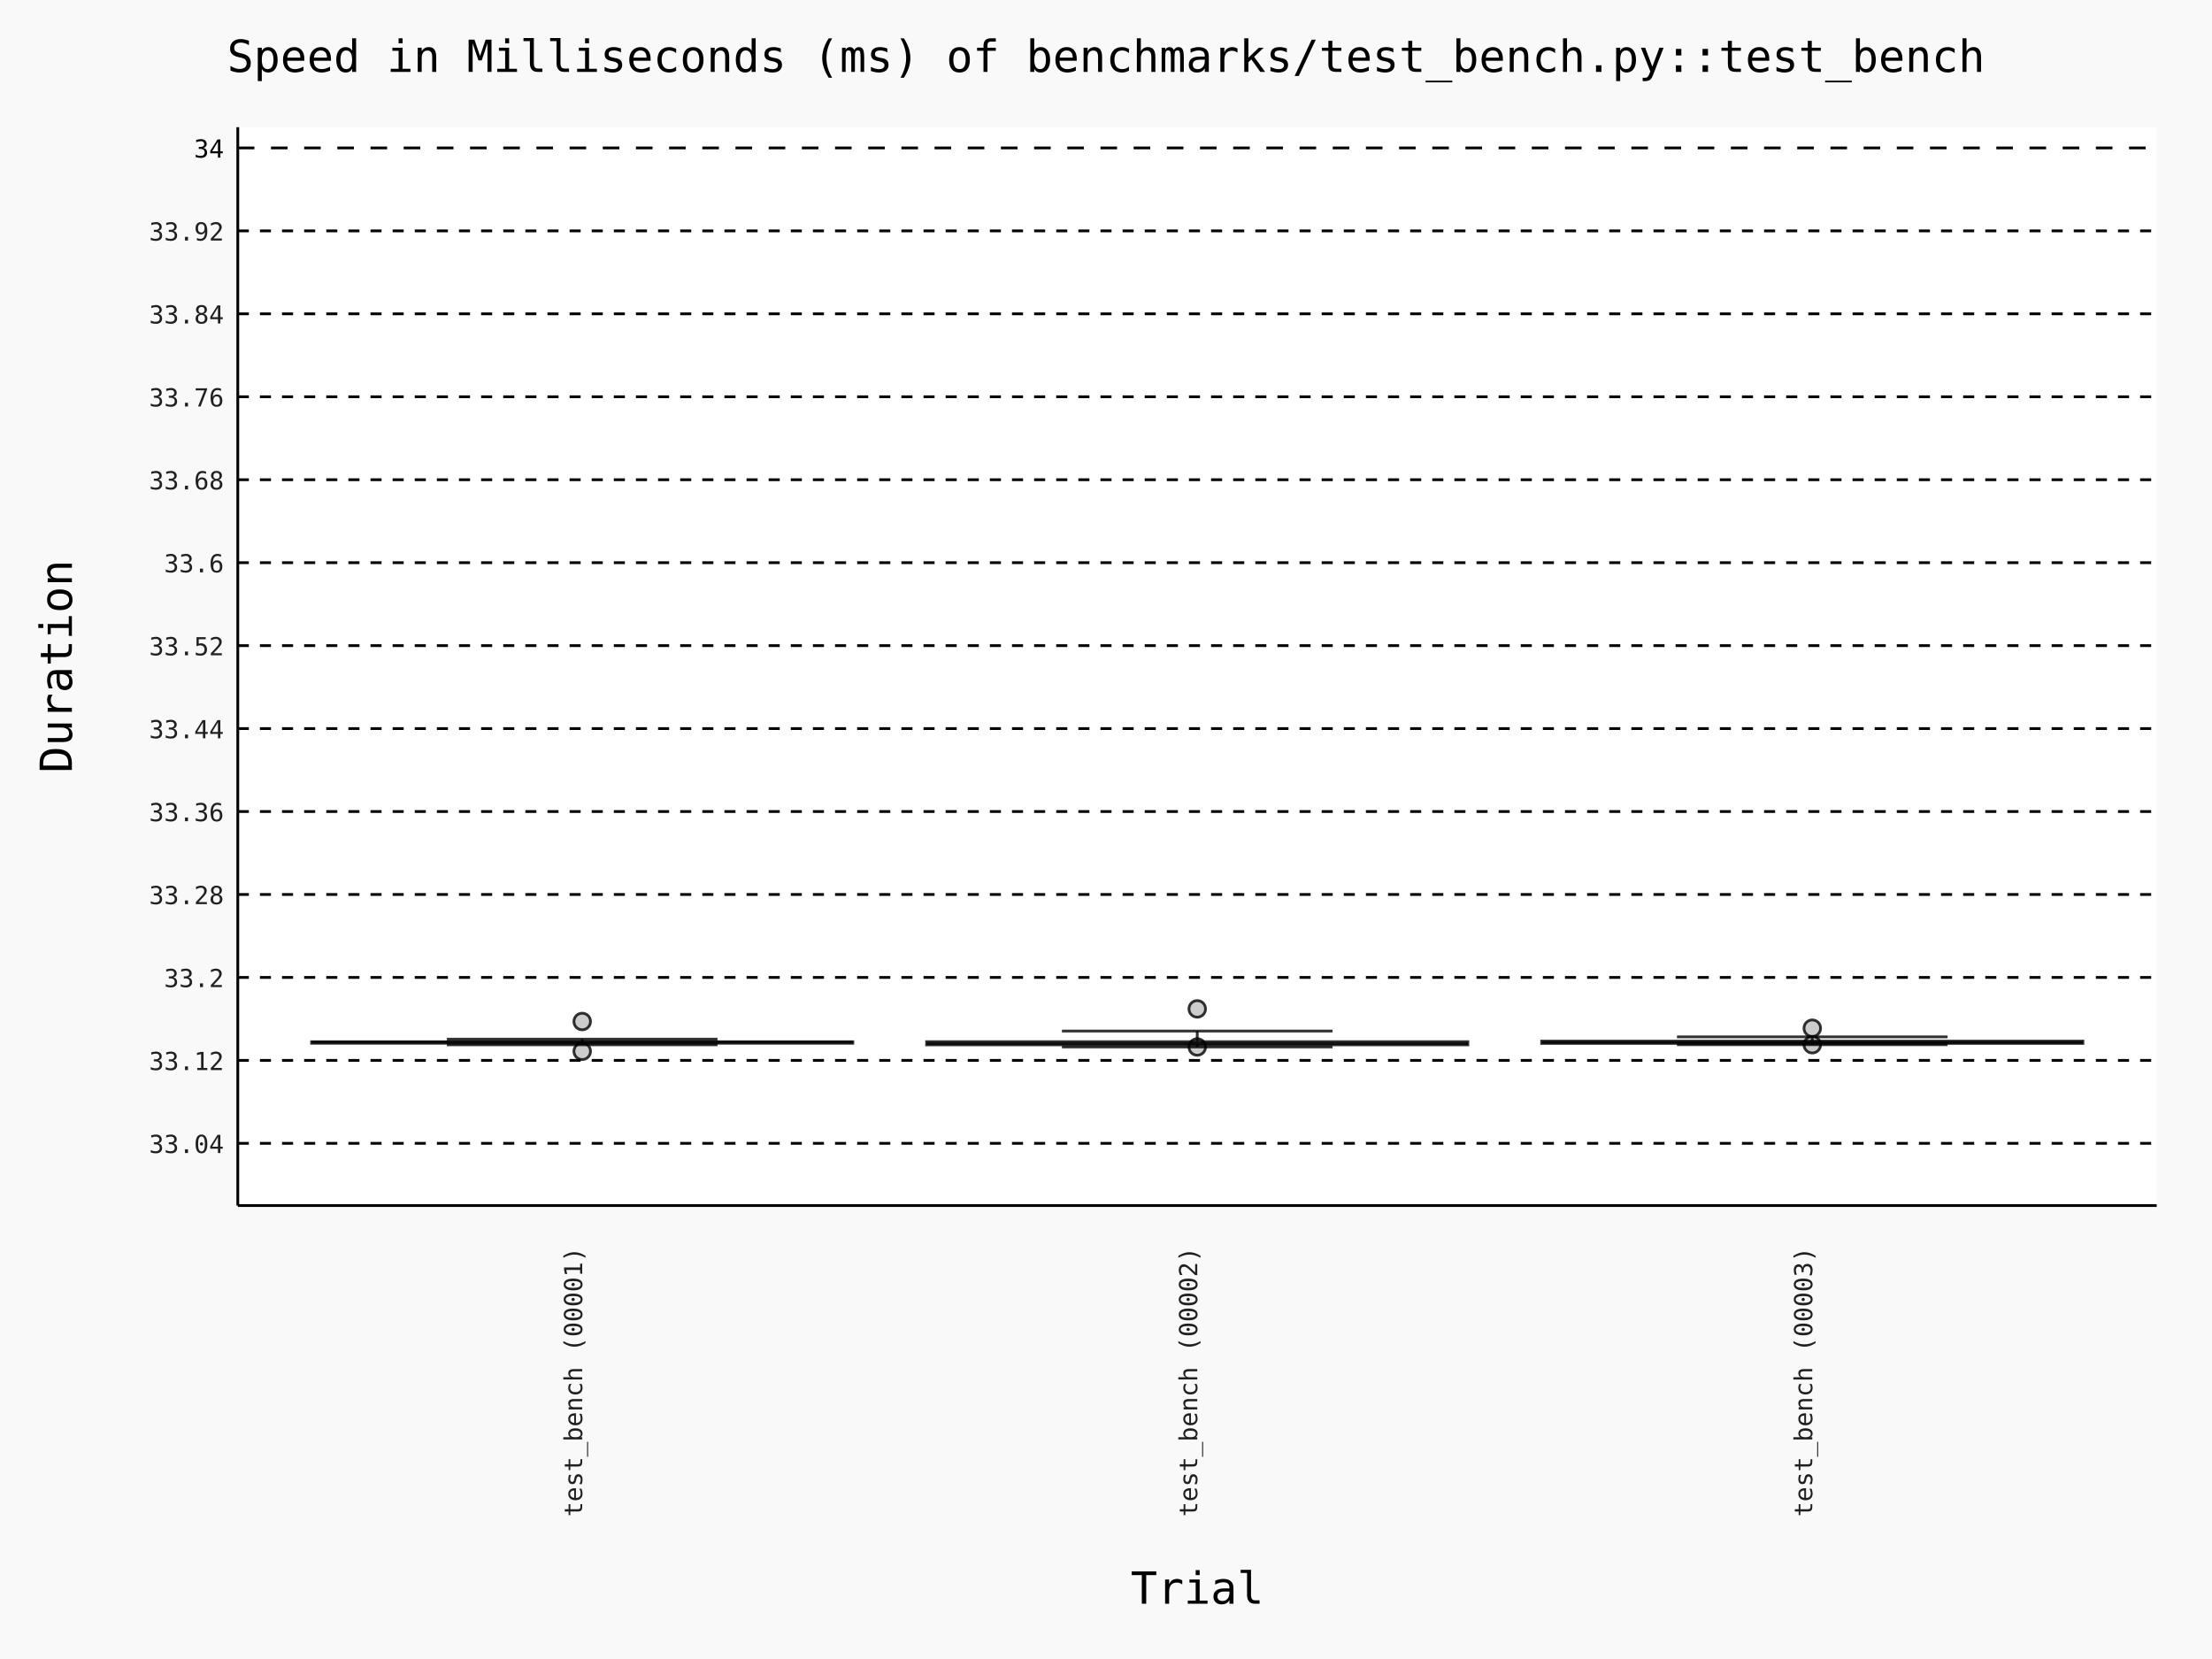
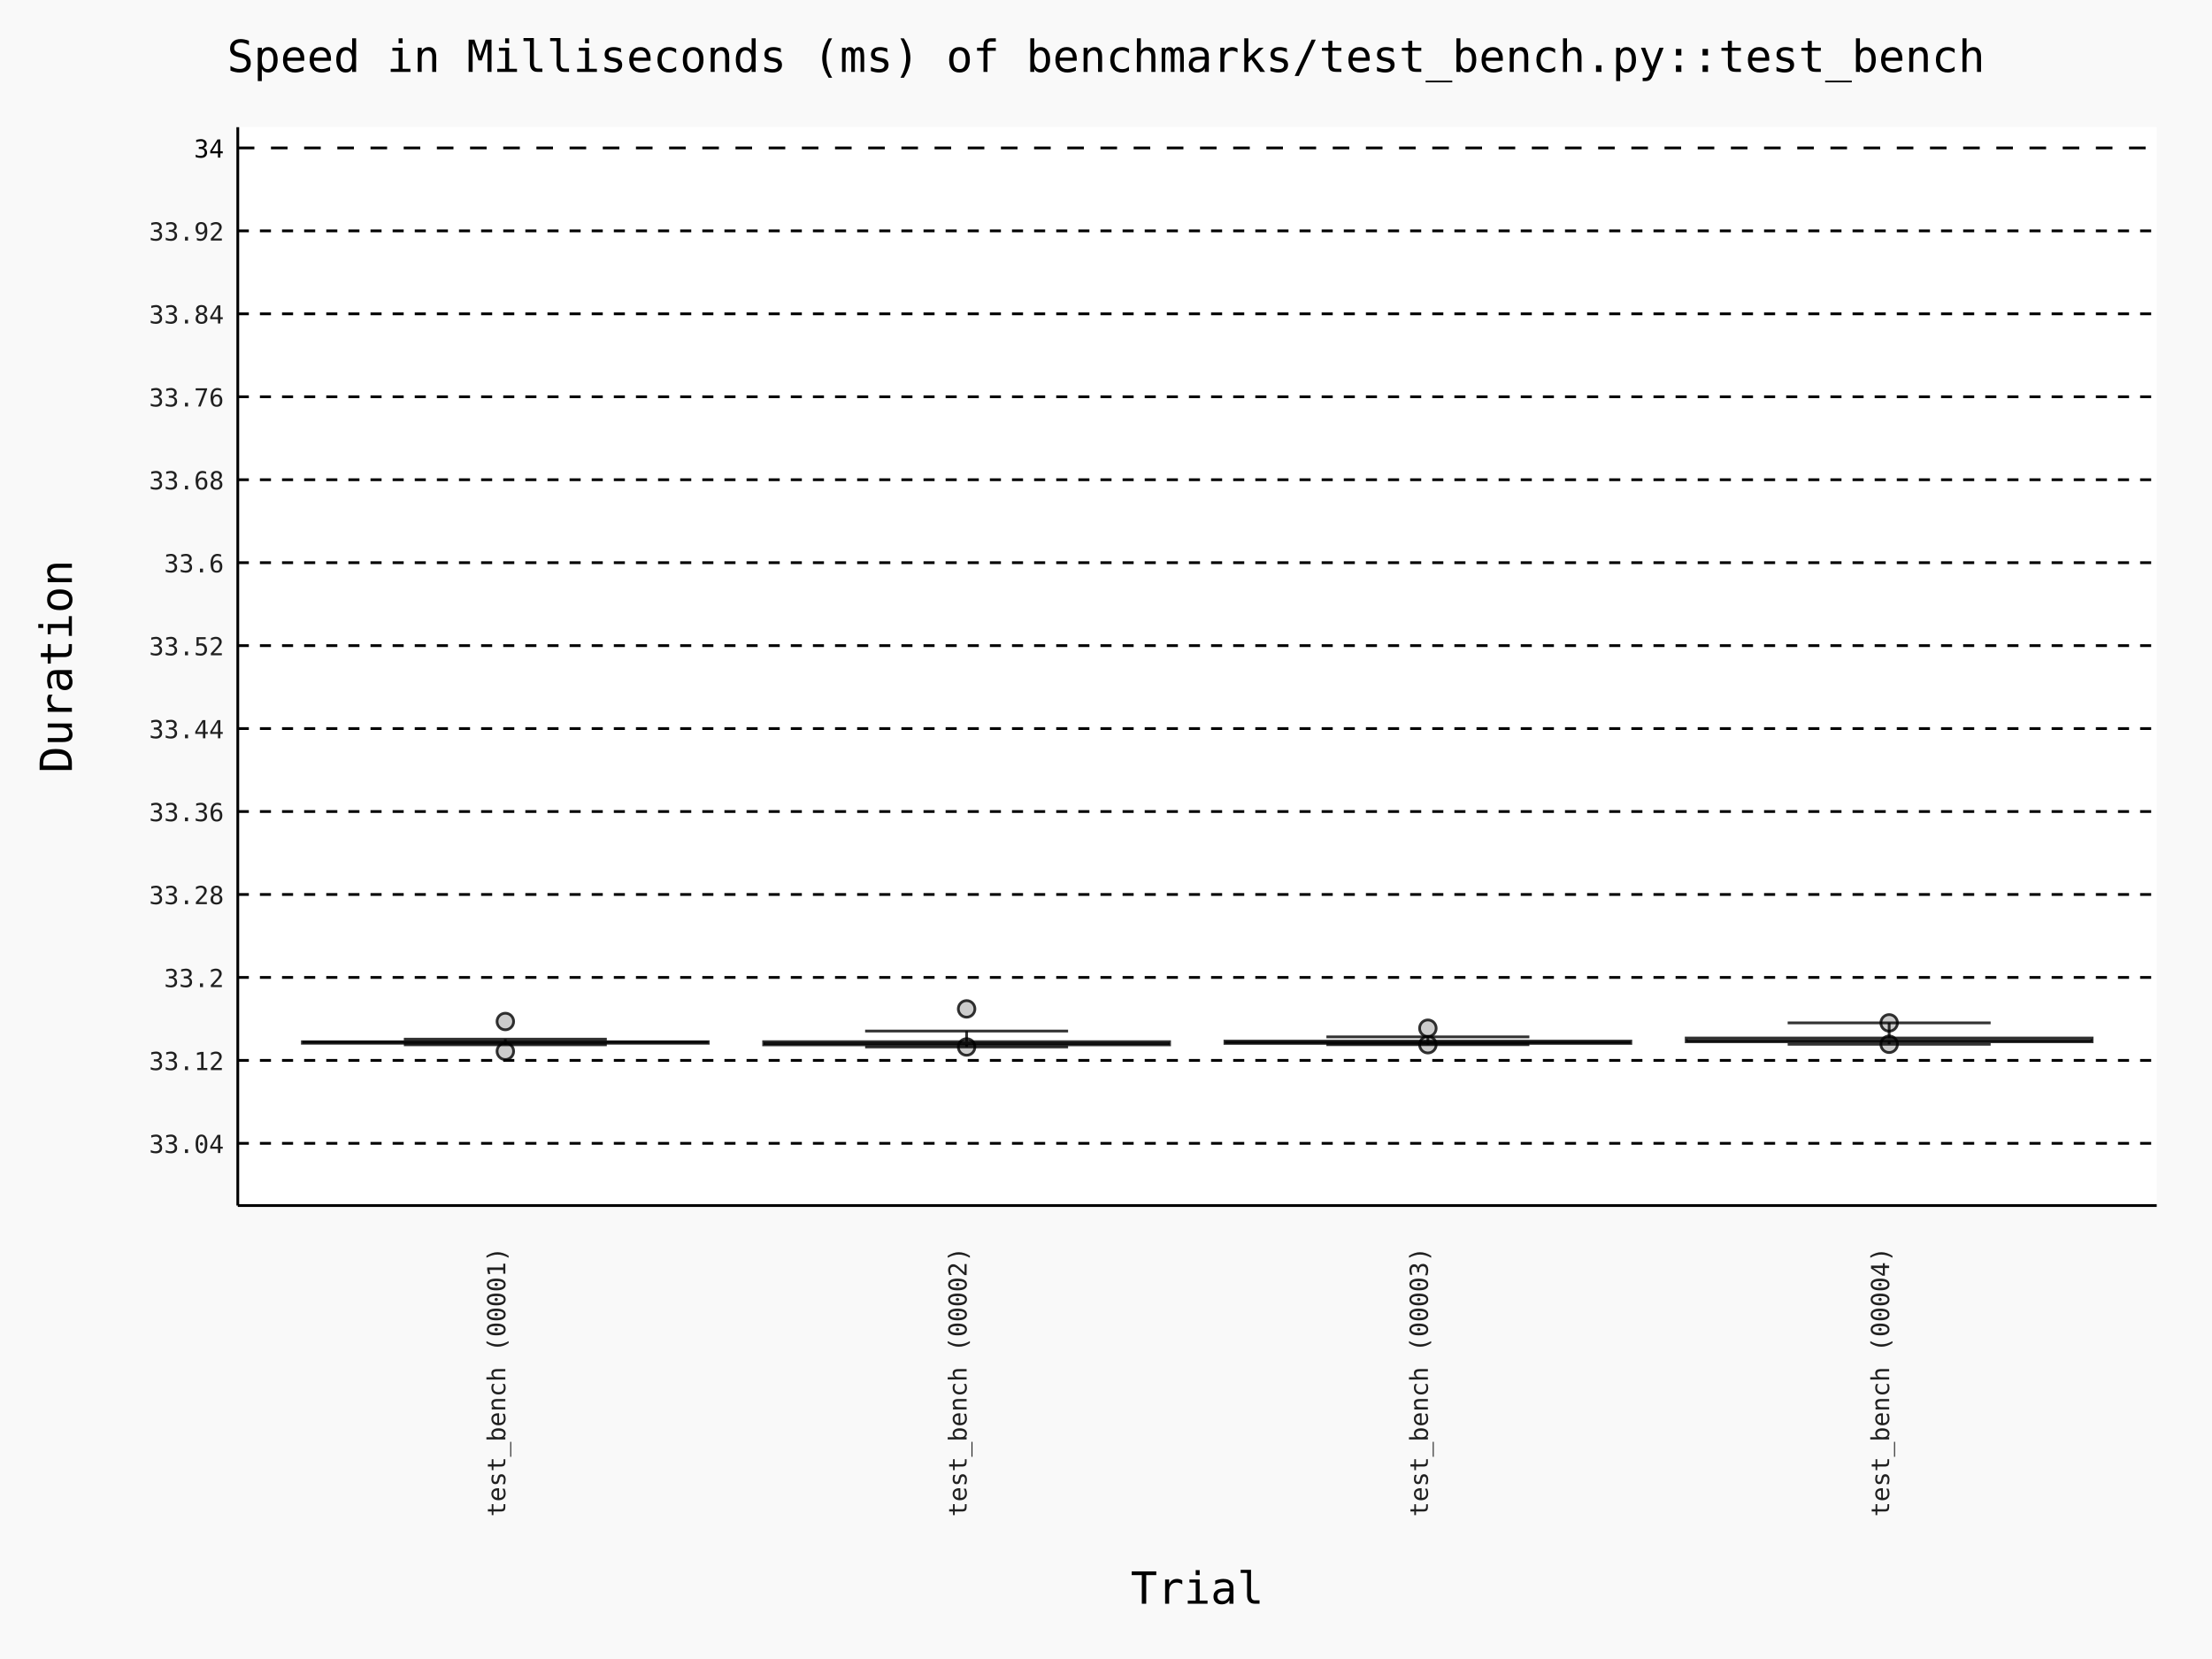
- <svg xmlns="http://www.w3.org/2000/svg" id="chart-986dde5e-d2e5-46c3-b2f0-550994f0784e" class="pygal-chart" viewBox="0 0 800 600">
+ <svg xmlns="http://www.w3.org/2000/svg" id="chart-e95749db-1600-477d-890f-086d8e971c10" class="pygal-chart" viewBox="0 0 800 600">
  <defs>
-     <style type="text/css">#chart-986dde5e-d2e5-46c3-b2f0-550994f0784e{-webkit-user-select:none;-webkit-font-smoothing:antialiased;font-family:Consolas,"Deja Vu Sans Mono","Bitstream Vera Sans Mono","Courier New",monospace}#chart-986dde5e-d2e5-46c3-b2f0-550994f0784e .title{font-family:Consolas,"Deja Vu Sans Mono","Bitstream Vera Sans Mono","Courier New",monospace;font-size:16px}#chart-986dde5e-d2e5-46c3-b2f0-550994f0784e .legends .legend text{font-family:Consolas,"Deja Vu Sans Mono","Bitstream Vera Sans Mono","Courier New",monospace;font-size:14px}#chart-986dde5e-d2e5-46c3-b2f0-550994f0784e .axis text{font-family:Consolas,"Deja Vu Sans Mono","Bitstream Vera Sans Mono","Courier New",monospace;font-size:10px}#chart-986dde5e-d2e5-46c3-b2f0-550994f0784e .axis text.major{font-family:Consolas,"Deja Vu Sans Mono","Bitstream Vera Sans Mono","Courier New",monospace;font-size:10px}#chart-986dde5e-d2e5-46c3-b2f0-550994f0784e .text-overlay text.value{font-family:Consolas,"Deja Vu Sans Mono","Bitstream Vera Sans Mono","Courier New",monospace;font-size:16px}#chart-986dde5e-d2e5-46c3-b2f0-550994f0784e .text-overlay text.label{font-family:Consolas,"Deja Vu Sans Mono","Bitstream Vera Sans Mono","Courier New",monospace;font-size:10px}#chart-986dde5e-d2e5-46c3-b2f0-550994f0784e .tooltip{font-family:Consolas,"Deja Vu Sans Mono","Bitstream Vera Sans Mono","Courier New",monospace;font-size:14px}#chart-986dde5e-d2e5-46c3-b2f0-550994f0784e text.no_data{font-family:Consolas,"Deja Vu Sans Mono","Bitstream Vera Sans Mono","Courier New",monospace;font-size:64px}
- #chart-986dde5e-d2e5-46c3-b2f0-550994f0784e{background-color:rgba(249,249,249,1)}#chart-986dde5e-d2e5-46c3-b2f0-550994f0784e path,#chart-986dde5e-d2e5-46c3-b2f0-550994f0784e line,#chart-986dde5e-d2e5-46c3-b2f0-550994f0784e rect,#chart-986dde5e-d2e5-46c3-b2f0-550994f0784e circle{-webkit-transition:150ms;-moz-transition:150ms;transition:150ms}#chart-986dde5e-d2e5-46c3-b2f0-550994f0784e .graph &gt; .background{fill:rgba(249,249,249,1)}#chart-986dde5e-d2e5-46c3-b2f0-550994f0784e .plot &gt; .background{fill:rgba(255,255,255,1)}#chart-986dde5e-d2e5-46c3-b2f0-550994f0784e .graph{fill:rgba(0,0,0,.87)}#chart-986dde5e-d2e5-46c3-b2f0-550994f0784e text.no_data{fill:rgba(0,0,0,1)}#chart-986dde5e-d2e5-46c3-b2f0-550994f0784e .title{fill:rgba(0,0,0,1)}#chart-986dde5e-d2e5-46c3-b2f0-550994f0784e .legends .legend text{fill:rgba(0,0,0,.87)}#chart-986dde5e-d2e5-46c3-b2f0-550994f0784e .legends .legend:hover text{fill:rgba(0,0,0,1)}#chart-986dde5e-d2e5-46c3-b2f0-550994f0784e .axis .line{stroke:rgba(0,0,0,1)}#chart-986dde5e-d2e5-46c3-b2f0-550994f0784e .axis .guide.line{stroke:rgba(0,0,0,.54)}#chart-986dde5e-d2e5-46c3-b2f0-550994f0784e .axis .major.line{stroke:rgba(0,0,0,.87)}#chart-986dde5e-d2e5-46c3-b2f0-550994f0784e .axis text.major{fill:rgba(0,0,0,1)}#chart-986dde5e-d2e5-46c3-b2f0-550994f0784e .axis.y .guides:hover .guide.line,#chart-986dde5e-d2e5-46c3-b2f0-550994f0784e .line-graph .axis.x .guides:hover .guide.line,#chart-986dde5e-d2e5-46c3-b2f0-550994f0784e .stackedline-graph .axis.x .guides:hover .guide.line,#chart-986dde5e-d2e5-46c3-b2f0-550994f0784e .xy-graph .axis.x .guides:hover .guide.line{stroke:rgba(0,0,0,1)}#chart-986dde5e-d2e5-46c3-b2f0-550994f0784e .axis .guides:hover text{fill:rgba(0,0,0,1)}#chart-986dde5e-d2e5-46c3-b2f0-550994f0784e .reactive{fill-opacity:.7;stroke-opacity:.8;stroke-width:1}#chart-986dde5e-d2e5-46c3-b2f0-550994f0784e .ci{stroke:rgba(0,0,0,.87)}#chart-986dde5e-d2e5-46c3-b2f0-550994f0784e .reactive.active,#chart-986dde5e-d2e5-46c3-b2f0-550994f0784e .active .reactive{fill-opacity:.8;stroke-opacity:.9;stroke-width:4}#chart-986dde5e-d2e5-46c3-b2f0-550994f0784e .ci .reactive.active{stroke-width:1.5}#chart-986dde5e-d2e5-46c3-b2f0-550994f0784e .series text{fill:rgba(0,0,0,1)}#chart-986dde5e-d2e5-46c3-b2f0-550994f0784e .tooltip rect{fill:rgba(255,255,255,1);stroke:rgba(0,0,0,1);-webkit-transition:opacity 150ms;-moz-transition:opacity 150ms;transition:opacity 150ms}#chart-986dde5e-d2e5-46c3-b2f0-550994f0784e .tooltip .label{fill:rgba(0,0,0,.87)}#chart-986dde5e-d2e5-46c3-b2f0-550994f0784e .tooltip .label{fill:rgba(0,0,0,.87)}#chart-986dde5e-d2e5-46c3-b2f0-550994f0784e .tooltip .legend{font-size:.8em;fill:rgba(0,0,0,.54)}#chart-986dde5e-d2e5-46c3-b2f0-550994f0784e .tooltip .x_label{font-size:.6em;fill:rgba(0,0,0,1)}#chart-986dde5e-d2e5-46c3-b2f0-550994f0784e .tooltip .xlink{font-size:.5em;text-decoration:underline}#chart-986dde5e-d2e5-46c3-b2f0-550994f0784e .tooltip .value{font-size:1.5em}#chart-986dde5e-d2e5-46c3-b2f0-550994f0784e .bound{font-size:.5em}#chart-986dde5e-d2e5-46c3-b2f0-550994f0784e .max-value{font-size:.75em;fill:rgba(0,0,0,.54)}#chart-986dde5e-d2e5-46c3-b2f0-550994f0784e .map-element{fill:rgba(255,255,255,1);stroke:rgba(0,0,0,.54) !important}#chart-986dde5e-d2e5-46c3-b2f0-550994f0784e .map-element .reactive{fill-opacity:inherit;stroke-opacity:inherit}#chart-986dde5e-d2e5-46c3-b2f0-550994f0784e .color-0,#chart-986dde5e-d2e5-46c3-b2f0-550994f0784e .color-0 a:visited{stroke:#000000;fill:#000000}#chart-986dde5e-d2e5-46c3-b2f0-550994f0784e .color-1,#chart-986dde5e-d2e5-46c3-b2f0-550994f0784e .color-1 a:visited{stroke:#000000;fill:#000000}#chart-986dde5e-d2e5-46c3-b2f0-550994f0784e .color-2,#chart-986dde5e-d2e5-46c3-b2f0-550994f0784e .color-2 a:visited{stroke:#000000;fill:#000000}#chart-986dde5e-d2e5-46c3-b2f0-550994f0784e .text-overlay .color-0 text{fill:white}#chart-986dde5e-d2e5-46c3-b2f0-550994f0784e .text-overlay .color-1 text{fill:white}#chart-986dde5e-d2e5-46c3-b2f0-550994f0784e .text-overlay .color-2 text{fill:white}
- #chart-986dde5e-d2e5-46c3-b2f0-550994f0784e text.no_data{text-anchor:middle}#chart-986dde5e-d2e5-46c3-b2f0-550994f0784e .guide.line{fill:none}#chart-986dde5e-d2e5-46c3-b2f0-550994f0784e .centered{text-anchor:middle}#chart-986dde5e-d2e5-46c3-b2f0-550994f0784e .title{text-anchor:middle}#chart-986dde5e-d2e5-46c3-b2f0-550994f0784e .legends .legend text{fill-opacity:1}#chart-986dde5e-d2e5-46c3-b2f0-550994f0784e .axis.x text{text-anchor:middle}#chart-986dde5e-d2e5-46c3-b2f0-550994f0784e .axis.x:not(.web) text[transform]{text-anchor:start}#chart-986dde5e-d2e5-46c3-b2f0-550994f0784e .axis.x:not(.web) text[transform].backwards{text-anchor:end}#chart-986dde5e-d2e5-46c3-b2f0-550994f0784e .axis.y text{text-anchor:end}#chart-986dde5e-d2e5-46c3-b2f0-550994f0784e .axis.y text[transform].backwards{text-anchor:start}#chart-986dde5e-d2e5-46c3-b2f0-550994f0784e .axis.y2 text{text-anchor:start}#chart-986dde5e-d2e5-46c3-b2f0-550994f0784e .axis.y2 text[transform].backwards{text-anchor:end}#chart-986dde5e-d2e5-46c3-b2f0-550994f0784e .axis .guide.line{stroke-dasharray:4,4;stroke:black}#chart-986dde5e-d2e5-46c3-b2f0-550994f0784e .axis .major.guide.line{stroke-dasharray:6,6;stroke:black}#chart-986dde5e-d2e5-46c3-b2f0-550994f0784e .horizontal .axis.y .guide.line,#chart-986dde5e-d2e5-46c3-b2f0-550994f0784e .horizontal .axis.y2 .guide.line,#chart-986dde5e-d2e5-46c3-b2f0-550994f0784e .vertical .axis.x .guide.line{opacity:0}#chart-986dde5e-d2e5-46c3-b2f0-550994f0784e .horizontal .axis.always_show .guide.line,#chart-986dde5e-d2e5-46c3-b2f0-550994f0784e .vertical .axis.always_show .guide.line{opacity:1 !important}#chart-986dde5e-d2e5-46c3-b2f0-550994f0784e .axis.y .guides:hover .guide.line,#chart-986dde5e-d2e5-46c3-b2f0-550994f0784e .axis.y2 .guides:hover .guide.line,#chart-986dde5e-d2e5-46c3-b2f0-550994f0784e .axis.x .guides:hover .guide.line{opacity:1}#chart-986dde5e-d2e5-46c3-b2f0-550994f0784e .axis .guides:hover text{opacity:1}#chart-986dde5e-d2e5-46c3-b2f0-550994f0784e .nofill{fill:none}#chart-986dde5e-d2e5-46c3-b2f0-550994f0784e .subtle-fill{fill-opacity:.2}#chart-986dde5e-d2e5-46c3-b2f0-550994f0784e .dot{stroke-width:1px;fill-opacity:1;stroke-opacity:1}#chart-986dde5e-d2e5-46c3-b2f0-550994f0784e .dot.active{stroke-width:5px}#chart-986dde5e-d2e5-46c3-b2f0-550994f0784e .dot.negative{fill:transparent}#chart-986dde5e-d2e5-46c3-b2f0-550994f0784e text,#chart-986dde5e-d2e5-46c3-b2f0-550994f0784e tspan{stroke:none !important}#chart-986dde5e-d2e5-46c3-b2f0-550994f0784e .series text.active{opacity:1}#chart-986dde5e-d2e5-46c3-b2f0-550994f0784e .tooltip rect{fill-opacity:.95;stroke-width:.5}#chart-986dde5e-d2e5-46c3-b2f0-550994f0784e .tooltip text{fill-opacity:1}#chart-986dde5e-d2e5-46c3-b2f0-550994f0784e .showable{visibility:hidden}#chart-986dde5e-d2e5-46c3-b2f0-550994f0784e .showable.shown{visibility:visible}#chart-986dde5e-d2e5-46c3-b2f0-550994f0784e .gauge-background{fill:rgba(229,229,229,1);stroke:none}#chart-986dde5e-d2e5-46c3-b2f0-550994f0784e .bg-lines{stroke:rgba(249,249,249,1);stroke-width:2px}
+     <style type="text/css">#chart-e95749db-1600-477d-890f-086d8e971c10{-webkit-user-select:none;-webkit-font-smoothing:antialiased;font-family:Consolas,"Deja Vu Sans Mono","Bitstream Vera Sans Mono","Courier New",monospace}#chart-e95749db-1600-477d-890f-086d8e971c10 .title{font-family:Consolas,"Deja Vu Sans Mono","Bitstream Vera Sans Mono","Courier New",monospace;font-size:16px}#chart-e95749db-1600-477d-890f-086d8e971c10 .legends .legend text{font-family:Consolas,"Deja Vu Sans Mono","Bitstream Vera Sans Mono","Courier New",monospace;font-size:14px}#chart-e95749db-1600-477d-890f-086d8e971c10 .axis text{font-family:Consolas,"Deja Vu Sans Mono","Bitstream Vera Sans Mono","Courier New",monospace;font-size:10px}#chart-e95749db-1600-477d-890f-086d8e971c10 .axis text.major{font-family:Consolas,"Deja Vu Sans Mono","Bitstream Vera Sans Mono","Courier New",monospace;font-size:10px}#chart-e95749db-1600-477d-890f-086d8e971c10 .text-overlay text.value{font-family:Consolas,"Deja Vu Sans Mono","Bitstream Vera Sans Mono","Courier New",monospace;font-size:16px}#chart-e95749db-1600-477d-890f-086d8e971c10 .text-overlay text.label{font-family:Consolas,"Deja Vu Sans Mono","Bitstream Vera Sans Mono","Courier New",monospace;font-size:10px}#chart-e95749db-1600-477d-890f-086d8e971c10 .tooltip{font-family:Consolas,"Deja Vu Sans Mono","Bitstream Vera Sans Mono","Courier New",monospace;font-size:14px}#chart-e95749db-1600-477d-890f-086d8e971c10 text.no_data{font-family:Consolas,"Deja Vu Sans Mono","Bitstream Vera Sans Mono","Courier New",monospace;font-size:64px}
+ #chart-e95749db-1600-477d-890f-086d8e971c10{background-color:rgba(249,249,249,1)}#chart-e95749db-1600-477d-890f-086d8e971c10 path,#chart-e95749db-1600-477d-890f-086d8e971c10 line,#chart-e95749db-1600-477d-890f-086d8e971c10 rect,#chart-e95749db-1600-477d-890f-086d8e971c10 circle{-webkit-transition:150ms;-moz-transition:150ms;transition:150ms}#chart-e95749db-1600-477d-890f-086d8e971c10 .graph &gt; .background{fill:rgba(249,249,249,1)}#chart-e95749db-1600-477d-890f-086d8e971c10 .plot &gt; .background{fill:rgba(255,255,255,1)}#chart-e95749db-1600-477d-890f-086d8e971c10 .graph{fill:rgba(0,0,0,.87)}#chart-e95749db-1600-477d-890f-086d8e971c10 text.no_data{fill:rgba(0,0,0,1)}#chart-e95749db-1600-477d-890f-086d8e971c10 .title{fill:rgba(0,0,0,1)}#chart-e95749db-1600-477d-890f-086d8e971c10 .legends .legend text{fill:rgba(0,0,0,.87)}#chart-e95749db-1600-477d-890f-086d8e971c10 .legends .legend:hover text{fill:rgba(0,0,0,1)}#chart-e95749db-1600-477d-890f-086d8e971c10 .axis .line{stroke:rgba(0,0,0,1)}#chart-e95749db-1600-477d-890f-086d8e971c10 .axis .guide.line{stroke:rgba(0,0,0,.54)}#chart-e95749db-1600-477d-890f-086d8e971c10 .axis .major.line{stroke:rgba(0,0,0,.87)}#chart-e95749db-1600-477d-890f-086d8e971c10 .axis text.major{fill:rgba(0,0,0,1)}#chart-e95749db-1600-477d-890f-086d8e971c10 .axis.y .guides:hover .guide.line,#chart-e95749db-1600-477d-890f-086d8e971c10 .line-graph .axis.x .guides:hover .guide.line,#chart-e95749db-1600-477d-890f-086d8e971c10 .stackedline-graph .axis.x .guides:hover .guide.line,#chart-e95749db-1600-477d-890f-086d8e971c10 .xy-graph .axis.x .guides:hover .guide.line{stroke:rgba(0,0,0,1)}#chart-e95749db-1600-477d-890f-086d8e971c10 .axis .guides:hover text{fill:rgba(0,0,0,1)}#chart-e95749db-1600-477d-890f-086d8e971c10 .reactive{fill-opacity:.7;stroke-opacity:.8;stroke-width:1}#chart-e95749db-1600-477d-890f-086d8e971c10 .ci{stroke:rgba(0,0,0,.87)}#chart-e95749db-1600-477d-890f-086d8e971c10 .reactive.active,#chart-e95749db-1600-477d-890f-086d8e971c10 .active .reactive{fill-opacity:.8;stroke-opacity:.9;stroke-width:4}#chart-e95749db-1600-477d-890f-086d8e971c10 .ci .reactive.active{stroke-width:1.5}#chart-e95749db-1600-477d-890f-086d8e971c10 .series text{fill:rgba(0,0,0,1)}#chart-e95749db-1600-477d-890f-086d8e971c10 .tooltip rect{fill:rgba(255,255,255,1);stroke:rgba(0,0,0,1);-webkit-transition:opacity 150ms;-moz-transition:opacity 150ms;transition:opacity 150ms}#chart-e95749db-1600-477d-890f-086d8e971c10 .tooltip .label{fill:rgba(0,0,0,.87)}#chart-e95749db-1600-477d-890f-086d8e971c10 .tooltip .label{fill:rgba(0,0,0,.87)}#chart-e95749db-1600-477d-890f-086d8e971c10 .tooltip .legend{font-size:.8em;fill:rgba(0,0,0,.54)}#chart-e95749db-1600-477d-890f-086d8e971c10 .tooltip .x_label{font-size:.6em;fill:rgba(0,0,0,1)}#chart-e95749db-1600-477d-890f-086d8e971c10 .tooltip .xlink{font-size:.5em;text-decoration:underline}#chart-e95749db-1600-477d-890f-086d8e971c10 .tooltip .value{font-size:1.5em}#chart-e95749db-1600-477d-890f-086d8e971c10 .bound{font-size:.5em}#chart-e95749db-1600-477d-890f-086d8e971c10 .max-value{font-size:.75em;fill:rgba(0,0,0,.54)}#chart-e95749db-1600-477d-890f-086d8e971c10 .map-element{fill:rgba(255,255,255,1);stroke:rgba(0,0,0,.54) !important}#chart-e95749db-1600-477d-890f-086d8e971c10 .map-element .reactive{fill-opacity:inherit;stroke-opacity:inherit}#chart-e95749db-1600-477d-890f-086d8e971c10 .color-0,#chart-e95749db-1600-477d-890f-086d8e971c10 .color-0 a:visited{stroke:#000000;fill:#000000}#chart-e95749db-1600-477d-890f-086d8e971c10 .color-1,#chart-e95749db-1600-477d-890f-086d8e971c10 .color-1 a:visited{stroke:#000000;fill:#000000}#chart-e95749db-1600-477d-890f-086d8e971c10 .color-2,#chart-e95749db-1600-477d-890f-086d8e971c10 .color-2 a:visited{stroke:#000000;fill:#000000}#chart-e95749db-1600-477d-890f-086d8e971c10 .color-3,#chart-e95749db-1600-477d-890f-086d8e971c10 .color-3 a:visited{stroke:#000000;fill:#000000}#chart-e95749db-1600-477d-890f-086d8e971c10 .text-overlay .color-0 text{fill:white}#chart-e95749db-1600-477d-890f-086d8e971c10 .text-overlay .color-1 text{fill:white}#chart-e95749db-1600-477d-890f-086d8e971c10 .text-overlay .color-2 text{fill:white}#chart-e95749db-1600-477d-890f-086d8e971c10 .text-overlay .color-3 text{fill:white}
+ #chart-e95749db-1600-477d-890f-086d8e971c10 text.no_data{text-anchor:middle}#chart-e95749db-1600-477d-890f-086d8e971c10 .guide.line{fill:none}#chart-e95749db-1600-477d-890f-086d8e971c10 .centered{text-anchor:middle}#chart-e95749db-1600-477d-890f-086d8e971c10 .title{text-anchor:middle}#chart-e95749db-1600-477d-890f-086d8e971c10 .legends .legend text{fill-opacity:1}#chart-e95749db-1600-477d-890f-086d8e971c10 .axis.x text{text-anchor:middle}#chart-e95749db-1600-477d-890f-086d8e971c10 .axis.x:not(.web) text[transform]{text-anchor:start}#chart-e95749db-1600-477d-890f-086d8e971c10 .axis.x:not(.web) text[transform].backwards{text-anchor:end}#chart-e95749db-1600-477d-890f-086d8e971c10 .axis.y text{text-anchor:end}#chart-e95749db-1600-477d-890f-086d8e971c10 .axis.y text[transform].backwards{text-anchor:start}#chart-e95749db-1600-477d-890f-086d8e971c10 .axis.y2 text{text-anchor:start}#chart-e95749db-1600-477d-890f-086d8e971c10 .axis.y2 text[transform].backwards{text-anchor:end}#chart-e95749db-1600-477d-890f-086d8e971c10 .axis .guide.line{stroke-dasharray:4,4;stroke:black}#chart-e95749db-1600-477d-890f-086d8e971c10 .axis .major.guide.line{stroke-dasharray:6,6;stroke:black}#chart-e95749db-1600-477d-890f-086d8e971c10 .horizontal .axis.y .guide.line,#chart-e95749db-1600-477d-890f-086d8e971c10 .horizontal .axis.y2 .guide.line,#chart-e95749db-1600-477d-890f-086d8e971c10 .vertical .axis.x .guide.line{opacity:0}#chart-e95749db-1600-477d-890f-086d8e971c10 .horizontal .axis.always_show .guide.line,#chart-e95749db-1600-477d-890f-086d8e971c10 .vertical .axis.always_show .guide.line{opacity:1 !important}#chart-e95749db-1600-477d-890f-086d8e971c10 .axis.y .guides:hover .guide.line,#chart-e95749db-1600-477d-890f-086d8e971c10 .axis.y2 .guides:hover .guide.line,#chart-e95749db-1600-477d-890f-086d8e971c10 .axis.x .guides:hover .guide.line{opacity:1}#chart-e95749db-1600-477d-890f-086d8e971c10 .axis .guides:hover text{opacity:1}#chart-e95749db-1600-477d-890f-086d8e971c10 .nofill{fill:none}#chart-e95749db-1600-477d-890f-086d8e971c10 .subtle-fill{fill-opacity:.2}#chart-e95749db-1600-477d-890f-086d8e971c10 .dot{stroke-width:1px;fill-opacity:1;stroke-opacity:1}#chart-e95749db-1600-477d-890f-086d8e971c10 .dot.active{stroke-width:5px}#chart-e95749db-1600-477d-890f-086d8e971c10 .dot.negative{fill:transparent}#chart-e95749db-1600-477d-890f-086d8e971c10 text,#chart-e95749db-1600-477d-890f-086d8e971c10 tspan{stroke:none !important}#chart-e95749db-1600-477d-890f-086d8e971c10 .series text.active{opacity:1}#chart-e95749db-1600-477d-890f-086d8e971c10 .tooltip rect{fill-opacity:.95;stroke-width:.5}#chart-e95749db-1600-477d-890f-086d8e971c10 .tooltip text{fill-opacity:1}#chart-e95749db-1600-477d-890f-086d8e971c10 .showable{visibility:hidden}#chart-e95749db-1600-477d-890f-086d8e971c10 .showable.shown{visibility:visible}#chart-e95749db-1600-477d-890f-086d8e971c10 .gauge-background{fill:rgba(229,229,229,1);stroke:none}#chart-e95749db-1600-477d-890f-086d8e971c10 .bg-lines{stroke:rgba(249,249,249,1);stroke-width:2px}
.tooltip .value{font-size:1em !important}.axis text{font-size:9px !important}</style>
  </defs>
  <g class="graph custombox-graph vertical">
    <rect x="0" y="0" width="800" height="600" class="background" />
    <g transform="translate(86, 46)" class="plot">
      <rect x="0" y="0" width="694.0" height="390.0" class="background" />
      <g class="axis y always_show">
        <path d="M0 390 h694" class="line" />
        <g class="guides">
          <path d="M0 367.5 h694" class="guide line" />
          <text x="-5" y="371" class="">33.04</text>
        </g>
        <g class="guides">
          <path d="M0 337.5 h694" class="guide line" />
          <text x="-5" y="341" class="">33.12</text>
        </g>
        <g class="guides">
          <path d="M0 307.5 h694" class="guide line" />
          <text x="-5" y="311" class="">33.2</text>
        </g>
        <g class="guides">
          <path d="M0 277.5 h694" class="guide line" />
          <text x="-5" y="281" class="">33.28</text>
        </g>
        <g class="guides">
          <path d="M0 247.5 h694" class="guide line" />
          <text x="-5" y="251" class="">33.36</text>
        </g>
        <g class="guides">
          <path d="M0 217.5 h694" class="guide line" />
          <text x="-5" y="221" class="">33.44</text>
        </g>
        <g class="guides">
          <path d="M0 187.5 h694" class="guide line" />
          <text x="-5" y="191" class="">33.52</text>
        </g>
        <g class="guides">
          <path d="M0 157.5 h694" class="guide line" />
          <text x="-5" y="161" class="">33.6</text>
        </g>
        <g class="guides">
          <path d="M0 127.5 h694" class="guide line" />
          <text x="-5" y="131" class="">33.68</text>
        </g>
        <g class="guides">
          <path d="M0 97.5 h694" class="guide line" />
          <text x="-5" y="101" class="">33.76</text>
        </g>
        <g class="guides">
          <path d="M0 67.5 h694" class="guide line" />
          <text x="-5" y="71" class="">33.84</text>
        </g>
        <g class="guides">
          <path d="M0 37.5 h694" class="guide line" />
          <text x="-5" y="41" class="">33.92</text>
        </g>
        <g class="guides">
          <path d="M0 7.5 h694" class="major guide line" />
          <text x="-5" y="11" class="major">34</text>
        </g>
      </g>
      <g class="axis x">
        <path d="M0 0 v390" class="line" />
        <g class="guides">
-           <path d="M124.564 0 v390" class="guide line" />
-           <text x="124.564" y="405.0" class="backwards" transform="rotate(270 124.5641 405)">test_bench (00001)</text>
+           <path d="M96.76 0 v390" class="guide line" />
+           <text x="96.76" y="405.0" class="backwards" transform="rotate(270 96.75961 405)">test_bench (00001)</text>
        </g>
        <g class="guides">
-           <path d="M347 0 v390" class="guide line" />
-           <text x="347.0" y="405.0" class="backwards" transform="rotate(270 347 405)">test_bench (00002)</text>
+           <path d="M263.587 0 v390" class="guide line" />
+           <text x="263.587" y="405.0" class="backwards" transform="rotate(270 263.5865 405)">test_bench (00002)</text>
        </g>
        <g class="guides">
-           <path d="M569.436 0 v390" class="guide line" />
-           <text x="569.436" y="405.0" class="backwards" transform="rotate(270 569.4359 405)">test_bench (00003)</text>
+           <path d="M430.413 0 v390" class="guide line" />
+           <text x="430.413" y="405.0" class="backwards" transform="rotate(270 430.4135 405)">test_bench (00003)</text>
+         </g>
+         <g class="guides">
+           <path d="M597.24 0 v390" class="guide line" />
+           <text x="597.24" y="405.0" class="backwards" transform="rotate(270 597.2404 405)">test_bench (00004)</text>
        </g>
      </g>
      <g class="series serie-0 color-0">
        <g class="boxes">
          <g class="box">
-             <path stroke-width="3" d="M75.628 331.867 L173.5 331.867" class="reactive tooltip-trigger" />
-             <path stroke-width="3" d="M26.692 330.925 L222.436 330.925" class="reactive tooltip-trigger" />
-             <path stroke-width="3" d="M75.628 329.825 L173.5 329.825" class="reactive tooltip-trigger" />
-             <path stroke-width="2" d="M124.564 331.867 L124.564 331.31" class="reactive tooltip-trigger" />
-             <path stroke-width="2" d="M124.564 329.825 L124.564 330.76" class="reactive tooltip-trigger" />
-             <rect x="26.692" y="330.76" height="0.55" width="195.744" class="subtle-fill reactive tooltip-trigger" />
-             <circle cx="124.564" cy="334.208" r="3" class="subtle-fill reactive tooltip-trigger" />
-             <circle cx="124.564" cy="323.439" r="3" class="subtle-fill reactive tooltip-trigger" />
+             <path stroke-width="3" d="M60.058 331.867 L133.462 331.867" class="reactive tooltip-trigger" />
+             <path stroke-width="3" d="M23.356 330.925 L170.163 330.925" class="reactive tooltip-trigger" />
+             <path stroke-width="3" d="M60.058 329.825 L133.462 329.825" class="reactive tooltip-trigger" />
+             <path stroke-width="2" d="M96.76 331.867 L96.76 331.31" class="reactive tooltip-trigger" />
+             <path stroke-width="2" d="M96.76 329.825 L96.76 330.76" class="reactive tooltip-trigger" />
+             <rect x="23.356" y="330.76" height="0.55" width="146.808" class="subtle-fill reactive tooltip-trigger" />
+             <circle cx="96.76" cy="334.208" r="3" class="subtle-fill reactive tooltip-trigger" />
+             <circle cx="96.76" cy="323.439" r="3" class="subtle-fill reactive tooltip-trigger" />
          </g>
        </g>
      </g>
      <g class="series serie-1 color-1">
        <g class="boxes">
          <g class="box">
-             <path stroke-width="3" d="M298.064 332.651 L395.936 332.651" class="reactive tooltip-trigger" />
-             <path stroke-width="3" d="M249.128 331.404 L444.872 331.404" class="reactive tooltip-trigger" />
-             <path stroke-width="3" d="M298.064 326.893 L395.936 326.893" class="reactive tooltip-trigger" />
-             <path stroke-width="2" d="M347 332.651 L347 331.889" class="reactive tooltip-trigger" />
-             <path stroke-width="2" d="M347 326.893 L347 330.741" class="reactive tooltip-trigger" />
-             <rect x="249.128" y="330.741" height="1.147" width="195.744" class="subtle-fill reactive tooltip-trigger" />
-             <circle cx="347.0" cy="332.651" r="3" class="subtle-fill reactive tooltip-trigger" />
-             <circle cx="347.0" cy="318.88" r="3" class="subtle-fill reactive tooltip-trigger" />
+             <path stroke-width="3" d="M226.885 332.651 L300.288 332.651" class="reactive tooltip-trigger" />
+             <path stroke-width="3" d="M190.183 331.404 L336.99 331.404" class="reactive tooltip-trigger" />
+             <path stroke-width="3" d="M226.885 326.893 L300.288 326.893" class="reactive tooltip-trigger" />
+             <path stroke-width="2" d="M263.587 332.651 L263.587 331.889" class="reactive tooltip-trigger" />
+             <path stroke-width="2" d="M263.587 326.893 L263.587 330.741" class="reactive tooltip-trigger" />
+             <rect x="190.183" y="330.741" height="1.147" width="146.808" class="subtle-fill reactive tooltip-trigger" />
+             <circle cx="263.587" cy="332.651" r="3" class="subtle-fill reactive tooltip-trigger" />
+             <circle cx="263.587" cy="318.88" r="3" class="subtle-fill reactive tooltip-trigger" />
          </g>
        </g>
      </g>
      <g class="series serie-2 color-2">
        <g class="boxes">
          <g class="box">
-             <path stroke-width="3" d="M520.5 331.828 L618.372 331.828" class="reactive tooltip-trigger" />
-             <path stroke-width="3" d="M471.564 330.995 L667.308 330.995" class="reactive tooltip-trigger" />
-             <path stroke-width="3" d="M520.5 328.998 L618.372 328.998" class="reactive tooltip-trigger" />
-             <path stroke-width="2" d="M569.436 331.828 L569.436 331.364" class="reactive tooltip-trigger" />
-             <path stroke-width="2" d="M569.436 328.998 L569.436 330.532" class="reactive tooltip-trigger" />
-             <rect x="471.564" y="330.532" height="0.832" width="195.744" class="subtle-fill reactive tooltip-trigger" />
-             <circle cx="569.436" cy="331.828" r="3" class="subtle-fill reactive tooltip-trigger" />
-             <circle cx="569.436" cy="325.872" r="3" class="subtle-fill reactive tooltip-trigger" />
+             <path stroke-width="3" d="M393.712 331.828 L467.115 331.828" class="reactive tooltip-trigger" />
+             <path stroke-width="3" d="M357.01 330.995 L503.817 330.995" class="reactive tooltip-trigger" />
+             <path stroke-width="3" d="M393.712 328.998 L467.115 328.998" class="reactive tooltip-trigger" />
+             <path stroke-width="2" d="M430.413 331.828 L430.413 331.364" class="reactive tooltip-trigger" />
+             <path stroke-width="2" d="M430.413 328.998 L430.413 330.532" class="reactive tooltip-trigger" />
+             <rect x="357.01" y="330.532" height="0.832" width="146.808" class="subtle-fill reactive tooltip-trigger" />
+             <circle cx="430.413" cy="331.828" r="3" class="subtle-fill reactive tooltip-trigger" />
+             <circle cx="430.413" cy="325.872" r="3" class="subtle-fill reactive tooltip-trigger" />
+           </g>
+         </g>
+       </g>
+       <g class="series serie-3 color-3">
+         <g class="boxes">
+           <g class="box">
+             <path stroke-width="3" d="M560.538 331.674 L633.942 331.674" class="reactive tooltip-trigger" />
+             <path stroke-width="3" d="M523.837 330.368 L670.644 330.368" class="reactive tooltip-trigger" />
+             <path stroke-width="3" d="M560.538 323.936 L633.942 323.936" class="reactive tooltip-trigger" />
+             <path stroke-width="2" d="M597.24 331.674 L597.24 330.767" class="reactive tooltip-trigger" />
+             <path stroke-width="2" d="M597.24 323.936 L597.24 329.416" class="reactive tooltip-trigger" />
+             <rect x="523.837" y="329.416" height="1.35" width="146.808" class="subtle-fill reactive tooltip-trigger" />
+             <circle cx="597.24" cy="331.674" r="3" class="subtle-fill reactive tooltip-trigger" />
+             <circle cx="597.24" cy="323.936" r="3" class="subtle-fill reactive tooltip-trigger" />
          </g>
        </g>
      </g>
    </g>
    <g class="titles">
      <text x="400.0" y="26" class="title plot_title">Speed in Milliseconds (ms) of benchmarks/test_bench.py::test_bench</text>
      <text x="433.0" y="580.0" class="title">Trial</text>
      <text x="0" y="267.0" class="title" transform="rotate(-90 0 241)">Duration</text>
    </g>
    <g transform="translate(86, 46)" class="plot overlay">
      <g class="series serie-0 color-0" />
      <g class="series serie-1 color-1" />
      <g class="series serie-2 color-2" />
+       <g class="series serie-3 color-3" />
    </g>
    <g transform="translate(86, 46)" class="plot text-overlay">
      <g class="series serie-0 color-0" />
      <g class="series serie-1 color-1" />
      <g class="series serie-2 color-2" />
+       <g class="series serie-3 color-3" />
    </g>
    <g transform="translate(86, 46)" class="plot tooltip-overlay">
      <g transform="translate(0 0)" style="opacity: 0" class="tooltip">
        <rect rx="0" ry="0" width="0" height="0" class="tooltip-box" />
        <g class="text" />
      </g>
    </g>
  </g>
</svg>
